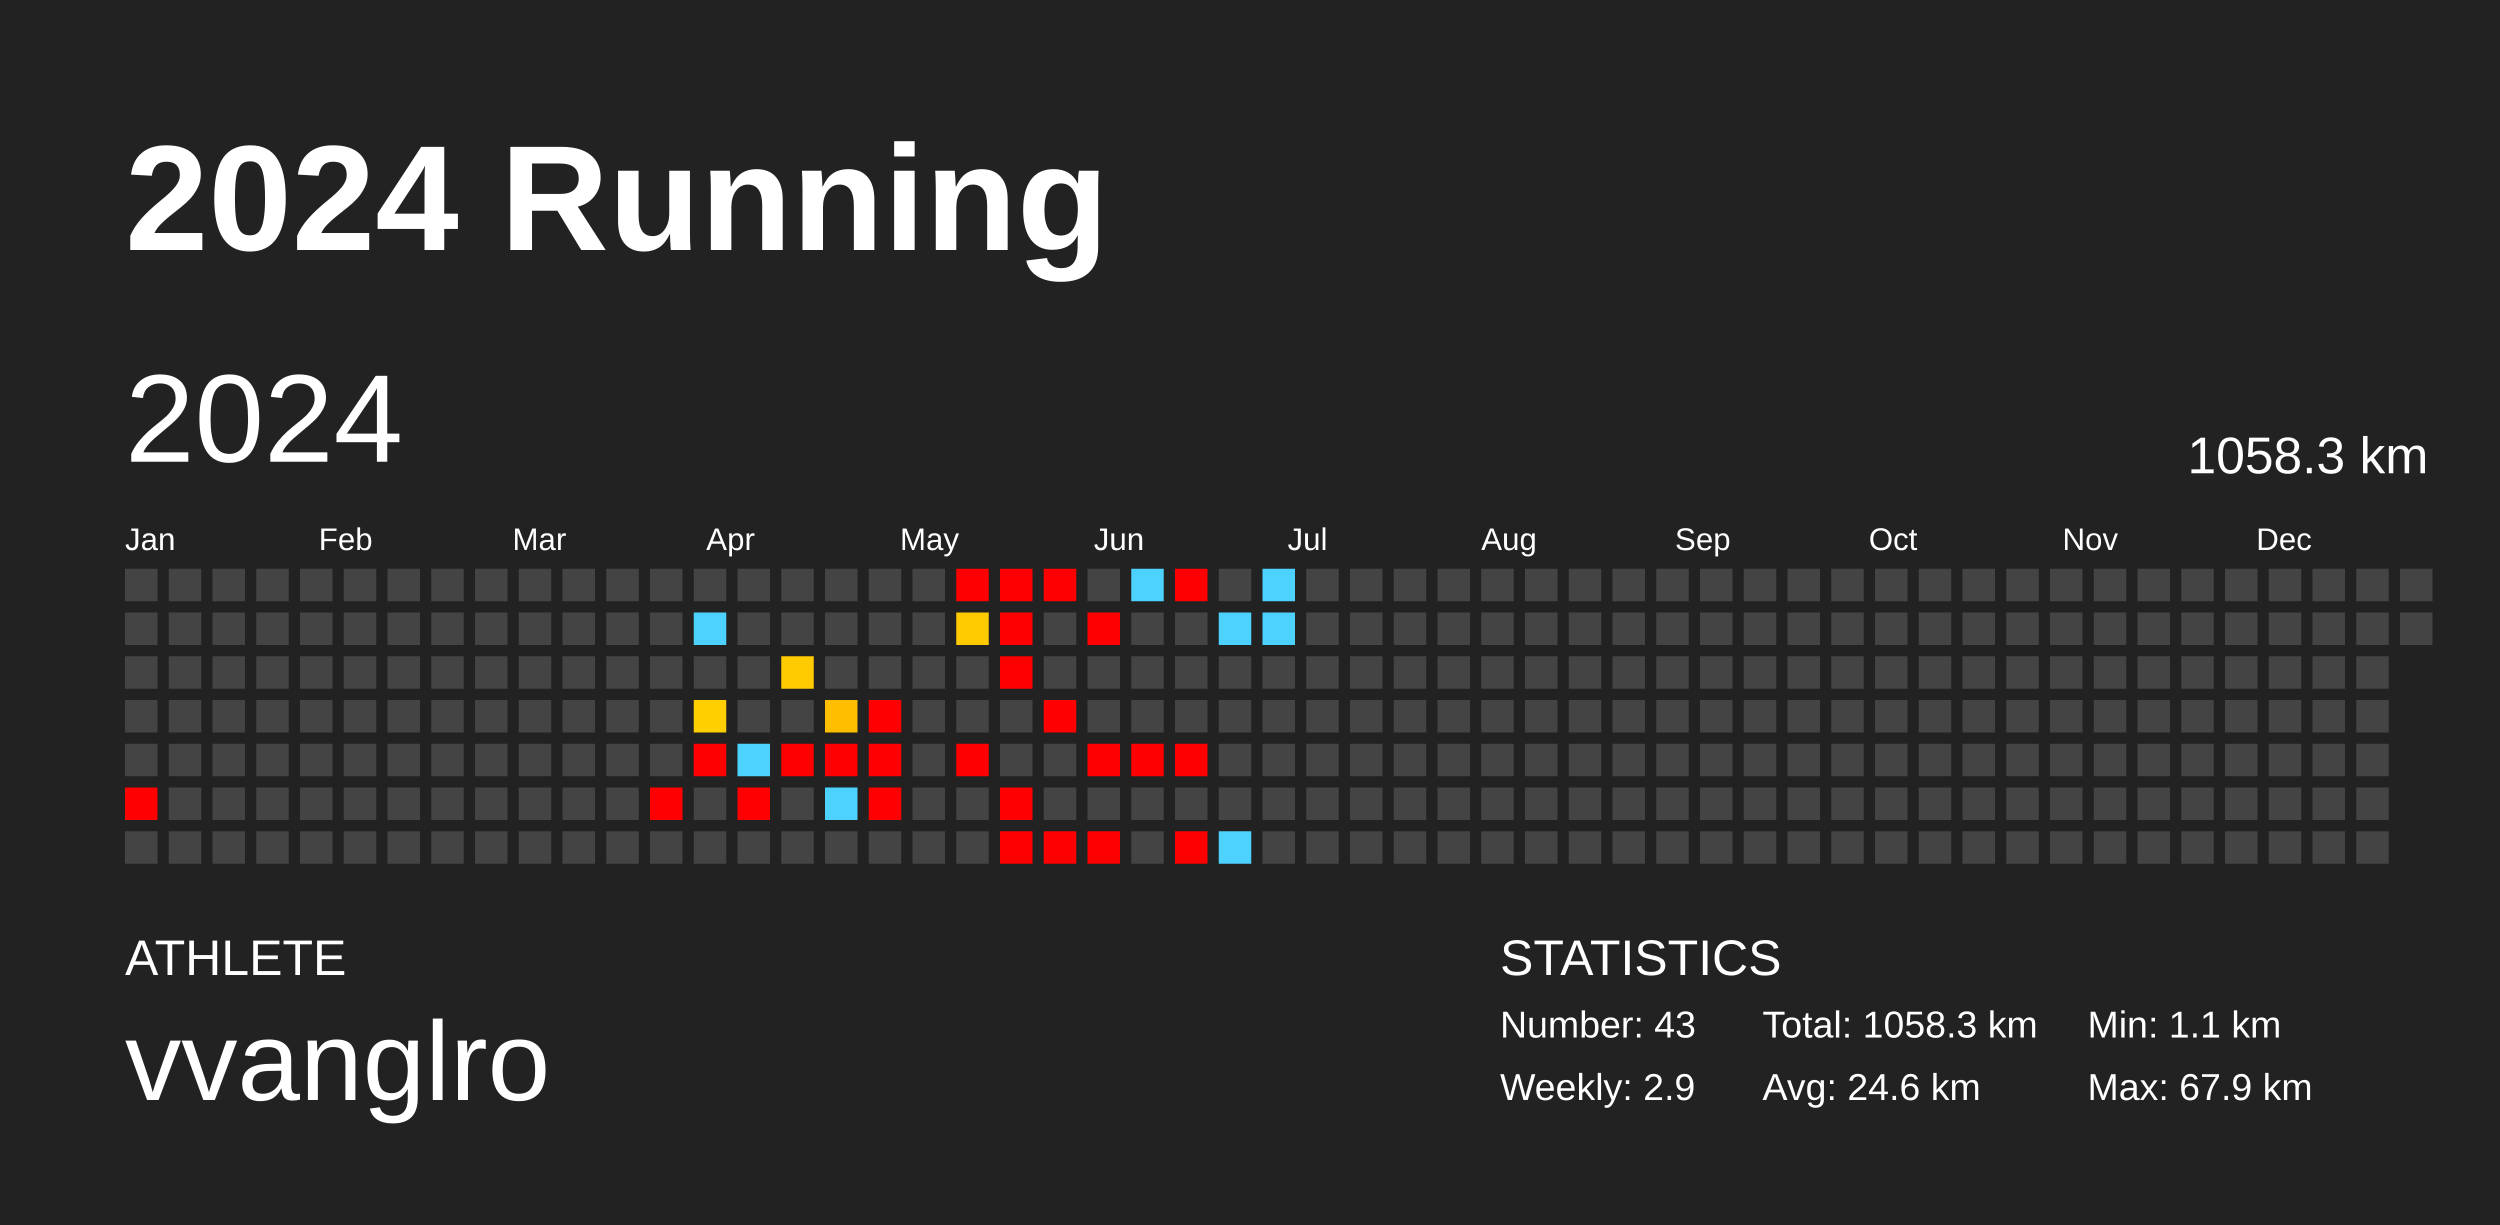
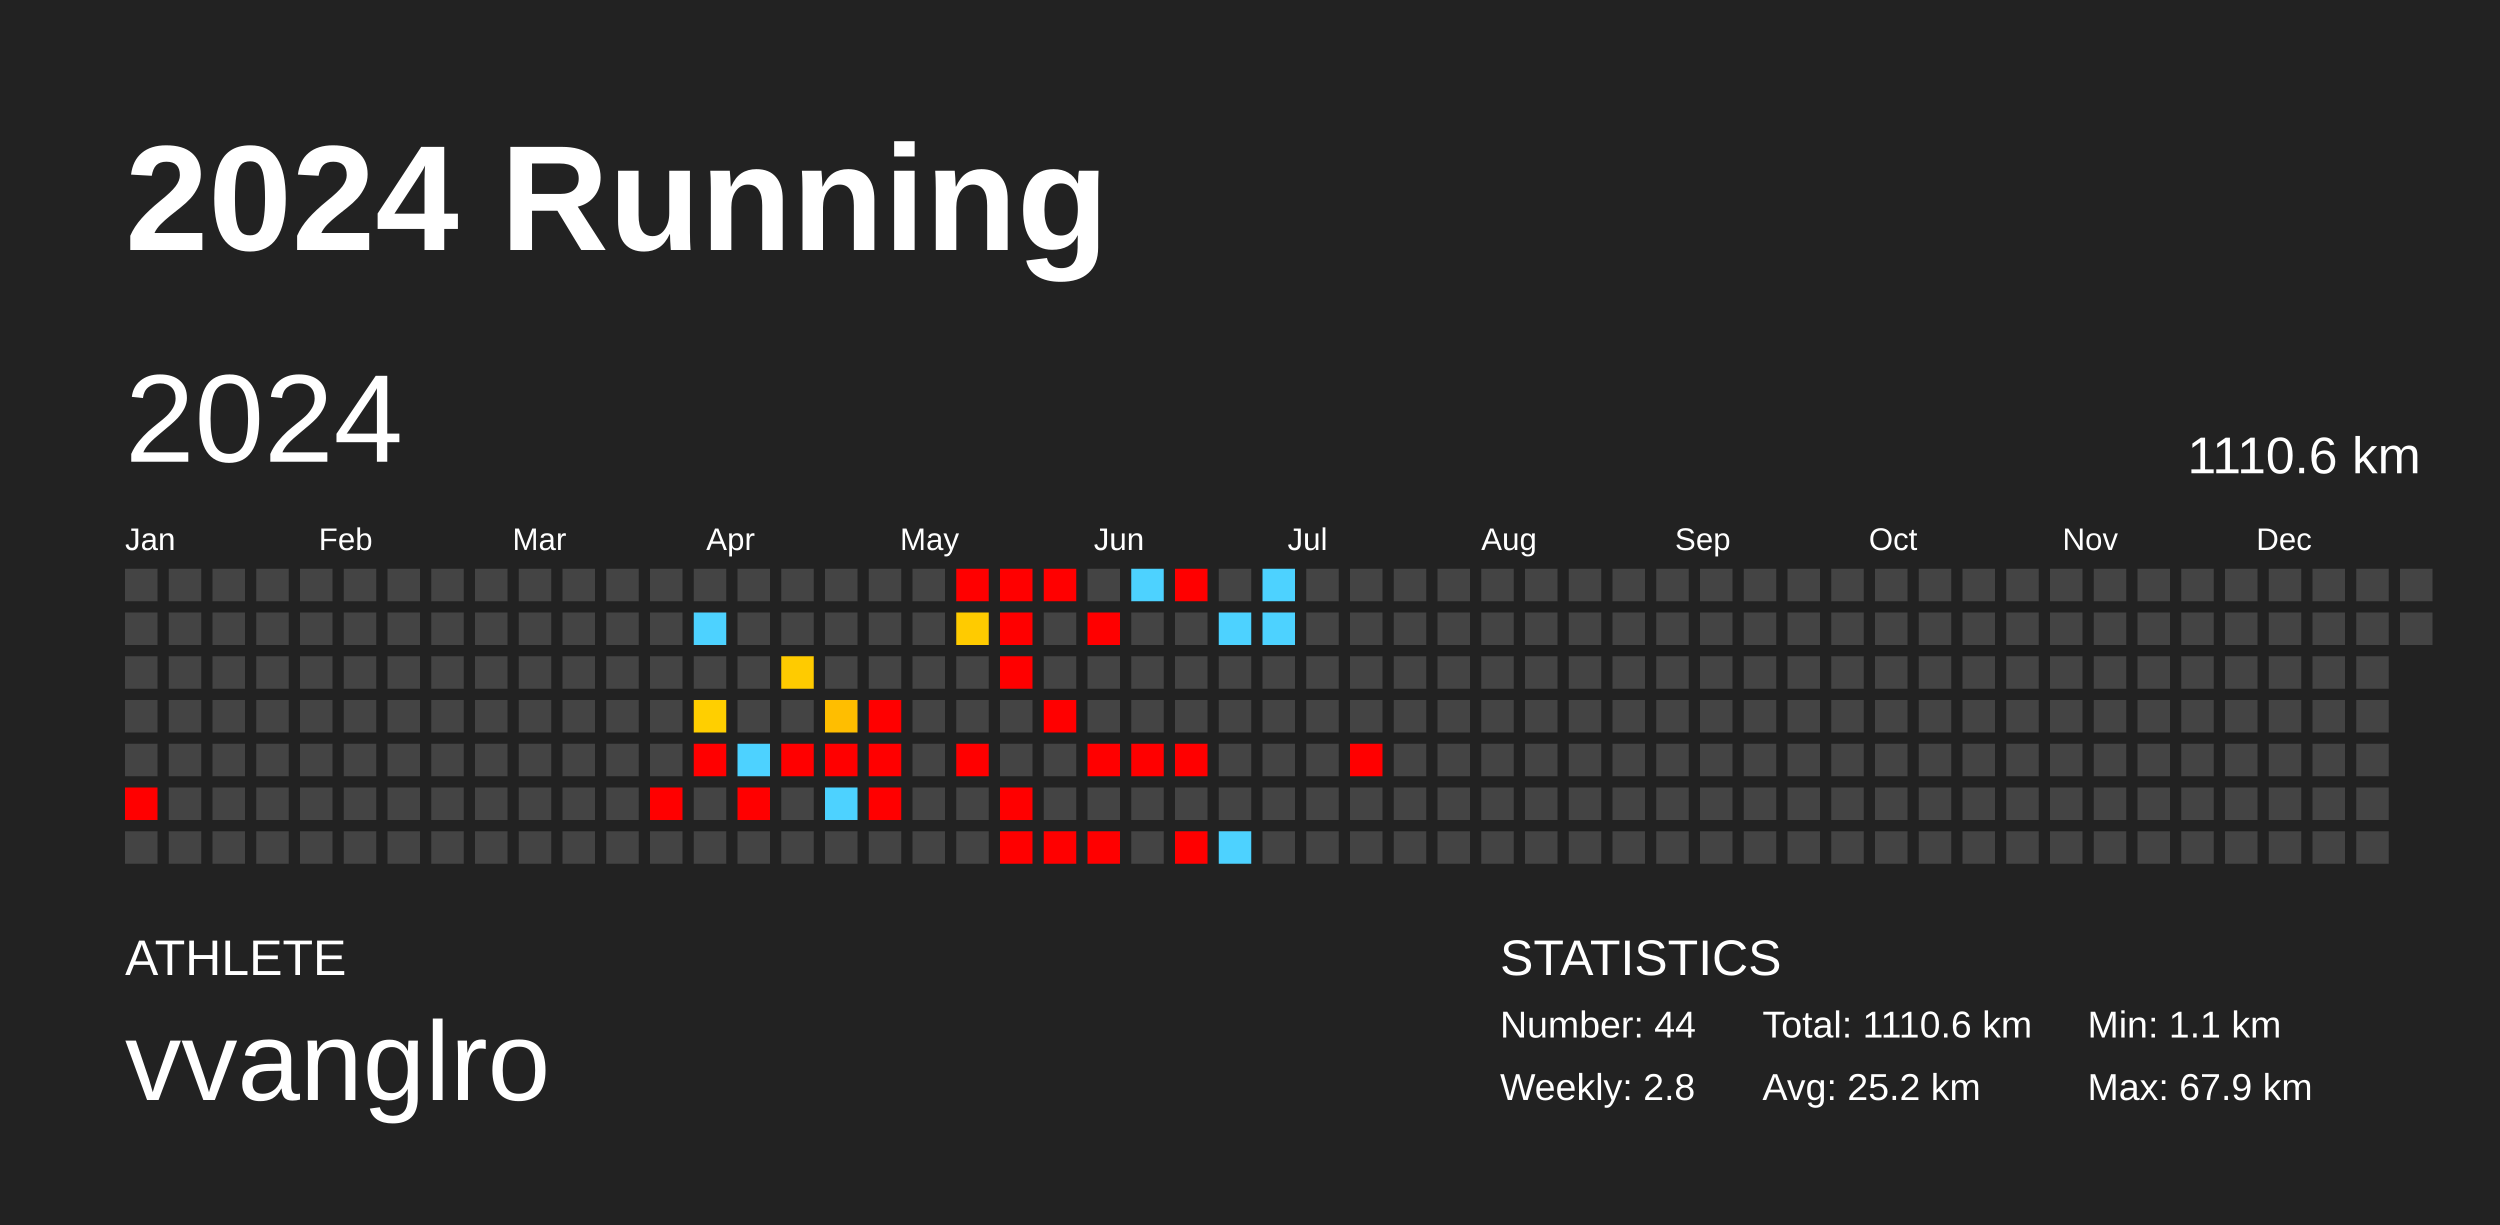
<svg xmlns="http://www.w3.org/2000/svg" baseProfile="full" height="98mm" version="1.1" viewBox="0,0,200,98" width="200mm">
  <defs />
  <rect fill="#222222" height="98" width="200" x="0" y="0" />
  <text fill="#FFFFFF" style="font-size:12px; font-family:Arial; font-weight:bold;" x="10" y="20">2024 Running</text>
  <text fill="#FFFFFF" style="font-size:4px; font-family:Arial" x="10" y="78">ATHLETE</text>
  <text fill="#FFFFFF" style="font-size:9px; font-family:Arial" x="10" y="88">vvanglro</text>
  <text fill="#FFFFFF" style="font-size:4px; font-family:Arial" x="120" y="78">STATISTICS</text>
-   <text fill="#FFFFFF" style="font-size:3px; font-family:Arial" x="120" y="83">Number: 43</text>
-   <text fill="#FFFFFF" style="font-size:3px; font-family:Arial" x="120" y="88">Weekly: 2.9</text>
-   <text fill="#FFFFFF" style="font-size:3px; font-family:Arial" x="141" y="83">Total: 1058.3 km</text>
-   <text fill="#FFFFFF" style="font-size:3px; font-family:Arial" x="141" y="88">Avg: 24.6 km</text>
+   <text fill="#FFFFFF" style="font-size:3px; font-family:Arial" x="120" y="83">Number: 44</text>
+   <text fill="#FFFFFF" style="font-size:3px; font-family:Arial" x="120" y="88">Weekly: 2.8</text>
+   <text fill="#FFFFFF" style="font-size:3px; font-family:Arial" x="141" y="83">Total: 1110.6 km</text>
+   <text fill="#FFFFFF" style="font-size:3px; font-family:Arial" x="141" y="88">Avg: 25.2 km</text>
  <text fill="#FFFFFF" style="font-size:3px; font-family:Arial" x="167" y="83">Min: 1.1 km</text>
  <text fill="#FFFFFF" style="font-size:3px; font-family:Arial" x="167" y="88">Max: 67.9 km</text>
  <text dominant-baseline="hanging" fill="#FFFFFF" style="font-size:10.0px; font-family:Arial;" x="10" y="30">2024</text>
-   <text dominant-baseline="hanging" fill="#FFFFFF" style="font-size:4.125px; font-family:Arial;" x="175" y="35">1058.3 km</text>
+   <text dominant-baseline="hanging" fill="#FFFFFF" style="font-size:4.125px; font-family:Arial;" x="175" y="35">1110.6 km</text>
  <text fill="#FFFFFF" style="font-size:2.5px; font-family:Arial" x="10.0" y="44">Jan</text>
  <text fill="#FFFFFF" style="font-size:2.5px; font-family:Arial" x="25.5" y="44">Feb</text>
  <text fill="#FFFFFF" style="font-size:2.5px; font-family:Arial" x="41.0" y="44">Mar</text>
  <text fill="#FFFFFF" style="font-size:2.5px; font-family:Arial" x="56.5" y="44">Apr</text>
  <text fill="#FFFFFF" style="font-size:2.5px; font-family:Arial" x="72.0" y="44">May</text>
  <text fill="#FFFFFF" style="font-size:2.5px; font-family:Arial" x="87.5" y="44">Jun</text>
  <text fill="#FFFFFF" style="font-size:2.5px; font-family:Arial" x="103.0" y="44">Jul</text>
  <text fill="#FFFFFF" style="font-size:2.5px; font-family:Arial" x="118.5" y="44">Aug</text>
  <text fill="#FFFFFF" style="font-size:2.5px; font-family:Arial" x="134.0" y="44">Sep</text>
  <text fill="#FFFFFF" style="font-size:2.5px; font-family:Arial" x="149.5" y="44">Oct</text>
  <text fill="#FFFFFF" style="font-size:2.5px; font-family:Arial" x="165.0" y="44">Nov</text>
  <text fill="#FFFFFF" style="font-size:2.5px; font-family:Arial" x="180.5" y="44">Dec</text>
  <rect fill="#444444" height="2.6" width="2.6" x="10.0" y="45.5" />
  <rect fill="#444444" height="2.6" width="2.6" x="10.0" y="49.0" />
  <rect fill="#444444" height="2.6" width="2.6" x="10.0" y="52.5" />
  <rect fill="#444444" height="2.6" width="2.6" x="10.0" y="56.0" />
  <rect fill="#444444" height="2.6" width="2.6" x="10.0" y="59.5" />
  <rect fill="red" height="2.6" width="2.6" x="10.0" y="63.0" />
  <rect fill="#444444" height="2.6" width="2.6" x="10.0" y="66.5" />
  <rect fill="#444444" height="2.6" width="2.6" x="13.5" y="45.5" />
  <rect fill="#444444" height="2.6" width="2.6" x="13.5" y="49.0" />
  <rect fill="#444444" height="2.6" width="2.6" x="13.5" y="52.5" />
  <rect fill="#444444" height="2.6" width="2.6" x="13.5" y="56.0" />
  <rect fill="#444444" height="2.6" width="2.6" x="13.5" y="59.5" />
  <rect fill="#444444" height="2.6" width="2.6" x="13.5" y="63.0" />
  <rect fill="#444444" height="2.6" width="2.6" x="13.5" y="66.5" />
  <rect fill="#444444" height="2.6" width="2.6" x="17.0" y="45.5" />
  <rect fill="#444444" height="2.6" width="2.6" x="17.0" y="49.0" />
  <rect fill="#444444" height="2.6" width="2.6" x="17.0" y="52.5" />
  <rect fill="#444444" height="2.6" width="2.6" x="17.0" y="56.0" />
  <rect fill="#444444" height="2.6" width="2.6" x="17.0" y="59.5" />
  <rect fill="#444444" height="2.6" width="2.6" x="17.0" y="63.0" />
  <rect fill="#444444" height="2.6" width="2.6" x="17.0" y="66.5" />
  <rect fill="#444444" height="2.6" width="2.6" x="20.5" y="45.5" />
  <rect fill="#444444" height="2.6" width="2.6" x="20.5" y="49.0" />
  <rect fill="#444444" height="2.6" width="2.6" x="20.5" y="52.5" />
  <rect fill="#444444" height="2.6" width="2.6" x="20.5" y="56.0" />
  <rect fill="#444444" height="2.6" width="2.6" x="20.5" y="59.5" />
  <rect fill="#444444" height="2.6" width="2.6" x="20.5" y="63.0" />
  <rect fill="#444444" height="2.6" width="2.6" x="20.5" y="66.5" />
  <rect fill="#444444" height="2.6" width="2.6" x="24.0" y="45.5" />
  <rect fill="#444444" height="2.6" width="2.6" x="24.0" y="49.0" />
  <rect fill="#444444" height="2.6" width="2.6" x="24.0" y="52.5" />
  <rect fill="#444444" height="2.6" width="2.6" x="24.0" y="56.0" />
  <rect fill="#444444" height="2.6" width="2.6" x="24.0" y="59.5" />
  <rect fill="#444444" height="2.6" width="2.6" x="24.0" y="63.0" />
  <rect fill="#444444" height="2.6" width="2.6" x="24.0" y="66.5" />
  <rect fill="#444444" height="2.6" width="2.6" x="27.5" y="45.5" />
  <rect fill="#444444" height="2.6" width="2.6" x="27.5" y="49.0" />
  <rect fill="#444444" height="2.6" width="2.6" x="27.5" y="52.5" />
  <rect fill="#444444" height="2.6" width="2.6" x="27.5" y="56.0" />
  <rect fill="#444444" height="2.6" width="2.6" x="27.5" y="59.5" />
  <rect fill="#444444" height="2.6" width="2.6" x="27.5" y="63.0" />
  <rect fill="#444444" height="2.6" width="2.6" x="27.5" y="66.5" />
  <rect fill="#444444" height="2.6" width="2.6" x="31.0" y="45.5" />
  <rect fill="#444444" height="2.6" width="2.6" x="31.0" y="49.0" />
  <rect fill="#444444" height="2.6" width="2.6" x="31.0" y="52.5" />
  <rect fill="#444444" height="2.6" width="2.6" x="31.0" y="56.0" />
  <rect fill="#444444" height="2.6" width="2.6" x="31.0" y="59.5" />
  <rect fill="#444444" height="2.6" width="2.6" x="31.0" y="63.0" />
  <rect fill="#444444" height="2.6" width="2.6" x="31.0" y="66.5" />
  <rect fill="#444444" height="2.6" width="2.6" x="34.5" y="45.5" />
  <rect fill="#444444" height="2.6" width="2.6" x="34.5" y="49.0" />
  <rect fill="#444444" height="2.6" width="2.6" x="34.5" y="52.5" />
  <rect fill="#444444" height="2.6" width="2.6" x="34.5" y="56.0" />
  <rect fill="#444444" height="2.6" width="2.6" x="34.5" y="59.5" />
  <rect fill="#444444" height="2.6" width="2.6" x="34.5" y="63.0" />
  <rect fill="#444444" height="2.6" width="2.6" x="34.5" y="66.5" />
  <rect fill="#444444" height="2.6" width="2.6" x="38.0" y="45.5" />
  <rect fill="#444444" height="2.6" width="2.6" x="38.0" y="49.0" />
  <rect fill="#444444" height="2.6" width="2.6" x="38.0" y="52.5" />
  <rect fill="#444444" height="2.6" width="2.6" x="38.0" y="56.0" />
  <rect fill="#444444" height="2.6" width="2.6" x="38.0" y="59.5" />
  <rect fill="#444444" height="2.6" width="2.6" x="38.0" y="63.0" />
  <rect fill="#444444" height="2.6" width="2.6" x="38.0" y="66.5" />
  <rect fill="#444444" height="2.6" width="2.6" x="41.5" y="45.5" />
  <rect fill="#444444" height="2.6" width="2.6" x="41.5" y="49.0" />
  <rect fill="#444444" height="2.6" width="2.6" x="41.5" y="52.5" />
  <rect fill="#444444" height="2.6" width="2.6" x="41.5" y="56.0" />
  <rect fill="#444444" height="2.6" width="2.6" x="41.5" y="59.5" />
  <rect fill="#444444" height="2.6" width="2.6" x="41.5" y="63.0" />
  <rect fill="#444444" height="2.6" width="2.6" x="41.5" y="66.5" />
  <rect fill="#444444" height="2.6" width="2.6" x="45.0" y="45.5" />
  <rect fill="#444444" height="2.6" width="2.6" x="45.0" y="49.0" />
  <rect fill="#444444" height="2.6" width="2.6" x="45.0" y="52.5" />
  <rect fill="#444444" height="2.6" width="2.6" x="45.0" y="56.0" />
  <rect fill="#444444" height="2.6" width="2.6" x="45.0" y="59.5" />
  <rect fill="#444444" height="2.6" width="2.6" x="45.0" y="63.0" />
  <rect fill="#444444" height="2.6" width="2.6" x="45.0" y="66.5" />
  <rect fill="#444444" height="2.6" width="2.6" x="48.5" y="45.5" />
  <rect fill="#444444" height="2.6" width="2.6" x="48.5" y="49.0" />
  <rect fill="#444444" height="2.6" width="2.6" x="48.5" y="52.5" />
  <rect fill="#444444" height="2.6" width="2.6" x="48.5" y="56.0" />
  <rect fill="#444444" height="2.6" width="2.6" x="48.5" y="59.5" />
  <rect fill="#444444" height="2.6" width="2.6" x="48.5" y="63.0" />
  <rect fill="#444444" height="2.6" width="2.6" x="48.5" y="66.5" />
  <rect fill="#444444" height="2.6" width="2.6" x="52.0" y="45.5" />
  <rect fill="#444444" height="2.6" width="2.6" x="52.0" y="49.0" />
  <rect fill="#444444" height="2.6" width="2.6" x="52.0" y="52.5" />
  <rect fill="#444444" height="2.6" width="2.6" x="52.0" y="56.0" />
  <rect fill="#444444" height="2.6" width="2.6" x="52.0" y="59.5" />
  <rect fill="red" height="2.6" width="2.6" x="52.0" y="63.0" />
  <rect fill="#444444" height="2.6" width="2.6" x="52.0" y="66.5" />
  <rect fill="#444444" height="2.6" width="2.6" x="55.5" y="45.5" />
  <rect fill="#4dd2ff" height="2.6" width="2.6" x="55.5" y="49.0" />
  <rect fill="#444444" height="2.6" width="2.6" x="55.5" y="52.5" />
  <rect fill="#ffcf00" height="2.6" width="2.6" x="55.5" y="56.0" />
  <rect fill="red" height="2.6" width="2.6" x="55.5" y="59.5" />
  <rect fill="#444444" height="2.6" width="2.6" x="55.5" y="63.0" />
  <rect fill="#444444" height="2.6" width="2.6" x="55.5" y="66.5" />
  <rect fill="#444444" height="2.6" width="2.6" x="59.0" y="45.5" />
  <rect fill="#444444" height="2.6" width="2.6" x="59.0" y="49.0" />
  <rect fill="#444444" height="2.6" width="2.6" x="59.0" y="52.5" />
  <rect fill="#444444" height="2.6" width="2.6" x="59.0" y="56.0" />
  <rect fill="#4dd2ff" height="2.6" width="2.6" x="59.0" y="59.5" />
  <rect fill="red" height="2.6" width="2.6" x="59.0" y="63.0" />
  <rect fill="#444444" height="2.6" width="2.6" x="59.0" y="66.5" />
  <rect fill="#444444" height="2.6" width="2.6" x="62.5" y="45.5" />
  <rect fill="#444444" height="2.6" width="2.6" x="62.5" y="49.0" />
  <rect fill="#ffcb00" height="2.6" width="2.6" x="62.5" y="52.5" />
  <rect fill="#444444" height="2.6" width="2.6" x="62.5" y="56.0" />
  <rect fill="red" height="2.6" width="2.6" x="62.5" y="59.5" />
  <rect fill="#444444" height="2.6" width="2.6" x="62.5" y="63.0" />
  <rect fill="#444444" height="2.6" width="2.6" x="62.5" y="66.5" />
  <rect fill="#444444" height="2.6" width="2.6" x="66.0" y="45.5" />
  <rect fill="#444444" height="2.6" width="2.6" x="66.0" y="49.0" />
  <rect fill="#444444" height="2.6" width="2.6" x="66.0" y="52.5" />
  <rect fill="#ffbe00" height="2.6" width="2.6" x="66.0" y="56.0" />
  <rect fill="red" height="2.6" width="2.6" x="66.0" y="59.5" />
  <rect fill="#4dd2ff" height="2.6" width="2.6" x="66.0" y="63.0" />
  <rect fill="#444444" height="2.6" width="2.6" x="66.0" y="66.5" />
  <rect fill="#444444" height="2.6" width="2.6" x="69.5" y="45.5" />
  <rect fill="#444444" height="2.6" width="2.6" x="69.5" y="49.0" />
  <rect fill="#444444" height="2.6" width="2.6" x="69.5" y="52.5" />
  <rect fill="red" height="2.6" width="2.6" x="69.5" y="56.0" />
  <rect fill="red" height="2.6" width="2.6" x="69.5" y="59.5" />
  <rect fill="red" height="2.6" width="2.6" x="69.5" y="63.0" />
  <rect fill="#444444" height="2.6" width="2.6" x="69.5" y="66.5" />
  <rect fill="#444444" height="2.6" width="2.6" x="73.0" y="45.5" />
  <rect fill="#444444" height="2.6" width="2.6" x="73.0" y="49.0" />
  <rect fill="#444444" height="2.6" width="2.6" x="73.0" y="52.5" />
  <rect fill="#444444" height="2.6" width="2.6" x="73.0" y="56.0" />
  <rect fill="#444444" height="2.6" width="2.6" x="73.0" y="59.5" />
  <rect fill="#444444" height="2.6" width="2.6" x="73.0" y="63.0" />
  <rect fill="#444444" height="2.6" width="2.6" x="73.0" y="66.5" />
  <rect fill="red" height="2.6" width="2.6" x="76.5" y="45.5" />
  <rect fill="#ffcb00" height="2.6" width="2.6" x="76.5" y="49.0" />
  <rect fill="#444444" height="2.6" width="2.6" x="76.5" y="52.5" />
  <rect fill="#444444" height="2.6" width="2.6" x="76.5" y="56.0" />
  <rect fill="red" height="2.6" width="2.6" x="76.5" y="59.5" />
  <rect fill="#444444" height="2.6" width="2.6" x="76.5" y="63.0" />
  <rect fill="#444444" height="2.6" width="2.6" x="76.5" y="66.5" />
  <rect fill="red" height="2.6" width="2.6" x="80.0" y="45.5" />
  <rect fill="red" height="2.6" width="2.6" x="80.0" y="49.0" />
  <rect fill="red" height="2.6" width="2.6" x="80.0" y="52.5" />
  <rect fill="#444444" height="2.6" width="2.6" x="80.0" y="56.0" />
  <rect fill="#444444" height="2.6" width="2.6" x="80.0" y="59.5" />
  <rect fill="red" height="2.6" width="2.6" x="80.0" y="63.0" />
  <rect fill="red" height="2.6" width="2.6" x="80.0" y="66.5" />
  <rect fill="red" height="2.6" width="2.6" x="83.5" y="45.5" />
  <rect fill="#444444" height="2.6" width="2.6" x="83.5" y="49.0" />
  <rect fill="#444444" height="2.6" width="2.6" x="83.5" y="52.5" />
  <rect fill="red" height="2.6" width="2.6" x="83.5" y="56.0" />
  <rect fill="#444444" height="2.6" width="2.6" x="83.5" y="59.5" />
  <rect fill="#444444" height="2.6" width="2.6" x="83.5" y="63.0" />
  <rect fill="red" height="2.6" width="2.6" x="83.5" y="66.5" />
  <rect fill="#444444" height="2.6" width="2.6" x="87.0" y="45.5" />
  <rect fill="red" height="2.6" width="2.6" x="87.0" y="49.0" />
  <rect fill="#444444" height="2.6" width="2.6" x="87.0" y="52.5" />
  <rect fill="#444444" height="2.6" width="2.6" x="87.0" y="56.0" />
  <rect fill="red" height="2.6" width="2.6" x="87.0" y="59.5" />
  <rect fill="#444444" height="2.6" width="2.6" x="87.0" y="63.0" />
  <rect fill="red" height="2.6" width="2.6" x="87.0" y="66.5" />
  <rect fill="#4dd2ff" height="2.6" width="2.6" x="90.5" y="45.5" />
  <rect fill="#444444" height="2.6" width="2.6" x="90.5" y="49.0" />
  <rect fill="#444444" height="2.6" width="2.6" x="90.5" y="52.5" />
  <rect fill="#444444" height="2.6" width="2.6" x="90.5" y="56.0" />
  <rect fill="red" height="2.6" width="2.6" x="90.5" y="59.5" />
  <rect fill="#444444" height="2.6" width="2.6" x="90.5" y="63.0" />
  <rect fill="#444444" height="2.6" width="2.6" x="90.5" y="66.5" />
  <rect fill="red" height="2.6" width="2.6" x="94.0" y="45.5" />
  <rect fill="#444444" height="2.6" width="2.6" x="94.0" y="49.0" />
  <rect fill="#444444" height="2.6" width="2.6" x="94.0" y="52.5" />
  <rect fill="#444444" height="2.6" width="2.6" x="94.0" y="56.0" />
  <rect fill="red" height="2.6" width="2.6" x="94.0" y="59.5" />
  <rect fill="#444444" height="2.6" width="2.6" x="94.0" y="63.0" />
  <rect fill="red" height="2.6" width="2.6" x="94.0" y="66.5" />
  <rect fill="#444444" height="2.6" width="2.6" x="97.5" y="45.5" />
  <rect fill="#4dd2ff" height="2.6" width="2.6" x="97.5" y="49.0" />
  <rect fill="#444444" height="2.6" width="2.6" x="97.5" y="52.5" />
  <rect fill="#444444" height="2.6" width="2.6" x="97.5" y="56.0" />
  <rect fill="#444444" height="2.6" width="2.6" x="97.5" y="59.5" />
  <rect fill="#444444" height="2.6" width="2.6" x="97.5" y="63.0" />
  <rect fill="#4dd2ff" height="2.6" width="2.6" x="97.5" y="66.5" />
  <rect fill="#4dd2ff" height="2.6" width="2.6" x="101.0" y="45.5" />
  <rect fill="#4dd2ff" height="2.6" width="2.6" x="101.0" y="49.0" />
  <rect fill="#444444" height="2.6" width="2.6" x="101.0" y="52.5" />
  <rect fill="#444444" height="2.6" width="2.6" x="101.0" y="56.0" />
  <rect fill="#444444" height="2.6" width="2.6" x="101.0" y="59.5" />
  <rect fill="#444444" height="2.6" width="2.6" x="101.0" y="63.0" />
  <rect fill="#444444" height="2.6" width="2.6" x="101.0" y="66.5" />
  <rect fill="#444444" height="2.6" width="2.6" x="104.5" y="45.5" />
  <rect fill="#444444" height="2.6" width="2.6" x="104.5" y="49.0" />
  <rect fill="#444444" height="2.6" width="2.6" x="104.5" y="52.5" />
  <rect fill="#444444" height="2.6" width="2.6" x="104.5" y="56.0" />
  <rect fill="#444444" height="2.6" width="2.6" x="104.5" y="59.5" />
  <rect fill="#444444" height="2.6" width="2.6" x="104.5" y="63.0" />
  <rect fill="#444444" height="2.6" width="2.6" x="104.5" y="66.5" />
  <rect fill="#444444" height="2.6" width="2.6" x="108.0" y="45.5" />
  <rect fill="#444444" height="2.6" width="2.6" x="108.0" y="49.0" />
  <rect fill="#444444" height="2.6" width="2.6" x="108.0" y="52.5" />
  <rect fill="#444444" height="2.6" width="2.6" x="108.0" y="56.0" />
-   <rect fill="#444444" height="2.6" width="2.6" x="108.0" y="59.5" />
+   <rect fill="red" height="2.6" width="2.6" x="108.0" y="59.5" />
  <rect fill="#444444" height="2.6" width="2.6" x="108.0" y="63.0" />
  <rect fill="#444444" height="2.6" width="2.6" x="108.0" y="66.5" />
  <rect fill="#444444" height="2.6" width="2.6" x="111.5" y="45.5" />
  <rect fill="#444444" height="2.6" width="2.6" x="111.5" y="49.0" />
  <rect fill="#444444" height="2.6" width="2.6" x="111.5" y="52.5" />
  <rect fill="#444444" height="2.6" width="2.6" x="111.5" y="56.0" />
  <rect fill="#444444" height="2.6" width="2.6" x="111.5" y="59.5" />
  <rect fill="#444444" height="2.6" width="2.6" x="111.5" y="63.0" />
  <rect fill="#444444" height="2.6" width="2.6" x="111.5" y="66.5" />
  <rect fill="#444444" height="2.6" width="2.6" x="115.0" y="45.5" />
  <rect fill="#444444" height="2.6" width="2.6" x="115.0" y="49.0" />
  <rect fill="#444444" height="2.6" width="2.6" x="115.0" y="52.5" />
  <rect fill="#444444" height="2.6" width="2.6" x="115.0" y="56.0" />
  <rect fill="#444444" height="2.6" width="2.6" x="115.0" y="59.5" />
  <rect fill="#444444" height="2.6" width="2.6" x="115.0" y="63.0" />
  <rect fill="#444444" height="2.6" width="2.6" x="115.0" y="66.5" />
  <rect fill="#444444" height="2.6" width="2.6" x="118.5" y="45.5" />
  <rect fill="#444444" height="2.6" width="2.6" x="118.5" y="49.0" />
  <rect fill="#444444" height="2.6" width="2.6" x="118.5" y="52.5" />
  <rect fill="#444444" height="2.6" width="2.6" x="118.5" y="56.0" />
  <rect fill="#444444" height="2.6" width="2.6" x="118.5" y="59.5" />
  <rect fill="#444444" height="2.6" width="2.6" x="118.5" y="63.0" />
  <rect fill="#444444" height="2.6" width="2.6" x="118.5" y="66.5" />
  <rect fill="#444444" height="2.6" width="2.6" x="122.0" y="45.5" />
  <rect fill="#444444" height="2.6" width="2.6" x="122.0" y="49.0" />
  <rect fill="#444444" height="2.6" width="2.6" x="122.0" y="52.5" />
  <rect fill="#444444" height="2.6" width="2.6" x="122.0" y="56.0" />
  <rect fill="#444444" height="2.6" width="2.6" x="122.0" y="59.5" />
  <rect fill="#444444" height="2.6" width="2.6" x="122.0" y="63.0" />
  <rect fill="#444444" height="2.6" width="2.6" x="122.0" y="66.5" />
  <rect fill="#444444" height="2.6" width="2.6" x="125.5" y="45.5" />
  <rect fill="#444444" height="2.6" width="2.6" x="125.5" y="49.0" />
  <rect fill="#444444" height="2.6" width="2.6" x="125.5" y="52.5" />
  <rect fill="#444444" height="2.6" width="2.6" x="125.5" y="56.0" />
  <rect fill="#444444" height="2.6" width="2.6" x="125.5" y="59.5" />
  <rect fill="#444444" height="2.6" width="2.6" x="125.5" y="63.0" />
  <rect fill="#444444" height="2.6" width="2.6" x="125.5" y="66.5" />
  <rect fill="#444444" height="2.6" width="2.6" x="129.0" y="45.5" />
  <rect fill="#444444" height="2.6" width="2.6" x="129.0" y="49.0" />
  <rect fill="#444444" height="2.6" width="2.6" x="129.0" y="52.5" />
  <rect fill="#444444" height="2.6" width="2.6" x="129.0" y="56.0" />
  <rect fill="#444444" height="2.6" width="2.6" x="129.0" y="59.5" />
  <rect fill="#444444" height="2.6" width="2.6" x="129.0" y="63.0" />
  <rect fill="#444444" height="2.6" width="2.6" x="129.0" y="66.5" />
  <rect fill="#444444" height="2.6" width="2.6" x="132.5" y="45.5" />
  <rect fill="#444444" height="2.6" width="2.6" x="132.5" y="49.0" />
  <rect fill="#444444" height="2.6" width="2.6" x="132.5" y="52.5" />
  <rect fill="#444444" height="2.6" width="2.6" x="132.5" y="56.0" />
  <rect fill="#444444" height="2.6" width="2.6" x="132.5" y="59.5" />
  <rect fill="#444444" height="2.6" width="2.6" x="132.5" y="63.0" />
  <rect fill="#444444" height="2.6" width="2.6" x="132.5" y="66.5" />
  <rect fill="#444444" height="2.6" width="2.6" x="136.0" y="45.5" />
  <rect fill="#444444" height="2.6" width="2.6" x="136.0" y="49.0" />
  <rect fill="#444444" height="2.6" width="2.6" x="136.0" y="52.5" />
  <rect fill="#444444" height="2.6" width="2.6" x="136.0" y="56.0" />
  <rect fill="#444444" height="2.6" width="2.6" x="136.0" y="59.5" />
  <rect fill="#444444" height="2.6" width="2.6" x="136.0" y="63.0" />
  <rect fill="#444444" height="2.6" width="2.6" x="136.0" y="66.5" />
  <rect fill="#444444" height="2.6" width="2.6" x="139.5" y="45.5" />
  <rect fill="#444444" height="2.6" width="2.6" x="139.5" y="49.0" />
  <rect fill="#444444" height="2.6" width="2.6" x="139.5" y="52.5" />
  <rect fill="#444444" height="2.6" width="2.6" x="139.5" y="56.0" />
  <rect fill="#444444" height="2.6" width="2.6" x="139.5" y="59.5" />
  <rect fill="#444444" height="2.6" width="2.6" x="139.5" y="63.0" />
  <rect fill="#444444" height="2.6" width="2.6" x="139.5" y="66.5" />
  <rect fill="#444444" height="2.6" width="2.6" x="143.0" y="45.5" />
  <rect fill="#444444" height="2.6" width="2.6" x="143.0" y="49.0" />
  <rect fill="#444444" height="2.6" width="2.6" x="143.0" y="52.5" />
  <rect fill="#444444" height="2.6" width="2.6" x="143.0" y="56.0" />
  <rect fill="#444444" height="2.6" width="2.6" x="143.0" y="59.5" />
  <rect fill="#444444" height="2.6" width="2.6" x="143.0" y="63.0" />
  <rect fill="#444444" height="2.6" width="2.6" x="143.0" y="66.5" />
  <rect fill="#444444" height="2.6" width="2.6" x="146.5" y="45.5" />
  <rect fill="#444444" height="2.6" width="2.6" x="146.5" y="49.0" />
  <rect fill="#444444" height="2.6" width="2.6" x="146.5" y="52.5" />
  <rect fill="#444444" height="2.6" width="2.6" x="146.5" y="56.0" />
  <rect fill="#444444" height="2.6" width="2.6" x="146.5" y="59.5" />
  <rect fill="#444444" height="2.6" width="2.6" x="146.5" y="63.0" />
  <rect fill="#444444" height="2.6" width="2.6" x="146.5" y="66.5" />
  <rect fill="#444444" height="2.6" width="2.6" x="150.0" y="45.5" />
  <rect fill="#444444" height="2.6" width="2.6" x="150.0" y="49.0" />
  <rect fill="#444444" height="2.6" width="2.6" x="150.0" y="52.5" />
  <rect fill="#444444" height="2.6" width="2.6" x="150.0" y="56.0" />
  <rect fill="#444444" height="2.6" width="2.6" x="150.0" y="59.5" />
  <rect fill="#444444" height="2.6" width="2.6" x="150.0" y="63.0" />
  <rect fill="#444444" height="2.6" width="2.6" x="150.0" y="66.5" />
  <rect fill="#444444" height="2.6" width="2.6" x="153.5" y="45.5" />
  <rect fill="#444444" height="2.6" width="2.6" x="153.5" y="49.0" />
  <rect fill="#444444" height="2.6" width="2.6" x="153.5" y="52.5" />
  <rect fill="#444444" height="2.6" width="2.6" x="153.5" y="56.0" />
  <rect fill="#444444" height="2.6" width="2.6" x="153.5" y="59.5" />
  <rect fill="#444444" height="2.6" width="2.6" x="153.5" y="63.0" />
  <rect fill="#444444" height="2.6" width="2.6" x="153.5" y="66.5" />
  <rect fill="#444444" height="2.6" width="2.6" x="157.0" y="45.5" />
  <rect fill="#444444" height="2.6" width="2.6" x="157.0" y="49.0" />
  <rect fill="#444444" height="2.6" width="2.6" x="157.0" y="52.5" />
  <rect fill="#444444" height="2.6" width="2.6" x="157.0" y="56.0" />
  <rect fill="#444444" height="2.6" width="2.6" x="157.0" y="59.5" />
  <rect fill="#444444" height="2.6" width="2.6" x="157.0" y="63.0" />
  <rect fill="#444444" height="2.6" width="2.6" x="157.0" y="66.5" />
  <rect fill="#444444" height="2.6" width="2.6" x="160.5" y="45.5" />
  <rect fill="#444444" height="2.6" width="2.6" x="160.5" y="49.0" />
  <rect fill="#444444" height="2.6" width="2.6" x="160.5" y="52.5" />
  <rect fill="#444444" height="2.6" width="2.6" x="160.5" y="56.0" />
  <rect fill="#444444" height="2.6" width="2.6" x="160.5" y="59.5" />
  <rect fill="#444444" height="2.6" width="2.6" x="160.5" y="63.0" />
  <rect fill="#444444" height="2.6" width="2.6" x="160.5" y="66.5" />
  <rect fill="#444444" height="2.6" width="2.6" x="164.0" y="45.5" />
  <rect fill="#444444" height="2.6" width="2.6" x="164.0" y="49.0" />
  <rect fill="#444444" height="2.6" width="2.6" x="164.0" y="52.5" />
  <rect fill="#444444" height="2.6" width="2.6" x="164.0" y="56.0" />
  <rect fill="#444444" height="2.6" width="2.6" x="164.0" y="59.5" />
  <rect fill="#444444" height="2.6" width="2.6" x="164.0" y="63.0" />
  <rect fill="#444444" height="2.6" width="2.6" x="164.0" y="66.5" />
  <rect fill="#444444" height="2.6" width="2.6" x="167.5" y="45.5" />
  <rect fill="#444444" height="2.6" width="2.6" x="167.5" y="49.0" />
  <rect fill="#444444" height="2.6" width="2.6" x="167.5" y="52.5" />
  <rect fill="#444444" height="2.6" width="2.6" x="167.5" y="56.0" />
  <rect fill="#444444" height="2.6" width="2.6" x="167.5" y="59.5" />
  <rect fill="#444444" height="2.6" width="2.6" x="167.5" y="63.0" />
  <rect fill="#444444" height="2.6" width="2.6" x="167.5" y="66.5" />
  <rect fill="#444444" height="2.6" width="2.6" x="171.0" y="45.5" />
  <rect fill="#444444" height="2.6" width="2.6" x="171.0" y="49.0" />
  <rect fill="#444444" height="2.6" width="2.6" x="171.0" y="52.5" />
  <rect fill="#444444" height="2.6" width="2.6" x="171.0" y="56.0" />
  <rect fill="#444444" height="2.6" width="2.6" x="171.0" y="59.5" />
  <rect fill="#444444" height="2.6" width="2.6" x="171.0" y="63.0" />
  <rect fill="#444444" height="2.6" width="2.6" x="171.0" y="66.5" />
  <rect fill="#444444" height="2.6" width="2.6" x="174.5" y="45.5" />
  <rect fill="#444444" height="2.6" width="2.6" x="174.5" y="49.0" />
  <rect fill="#444444" height="2.6" width="2.6" x="174.5" y="52.5" />
  <rect fill="#444444" height="2.6" width="2.6" x="174.5" y="56.0" />
  <rect fill="#444444" height="2.6" width="2.6" x="174.5" y="59.5" />
  <rect fill="#444444" height="2.6" width="2.6" x="174.5" y="63.0" />
  <rect fill="#444444" height="2.6" width="2.6" x="174.5" y="66.5" />
  <rect fill="#444444" height="2.6" width="2.6" x="178.0" y="45.5" />
  <rect fill="#444444" height="2.6" width="2.6" x="178.0" y="49.0" />
  <rect fill="#444444" height="2.6" width="2.6" x="178.0" y="52.5" />
  <rect fill="#444444" height="2.6" width="2.6" x="178.0" y="56.0" />
  <rect fill="#444444" height="2.6" width="2.6" x="178.0" y="59.5" />
  <rect fill="#444444" height="2.6" width="2.6" x="178.0" y="63.0" />
  <rect fill="#444444" height="2.6" width="2.6" x="178.0" y="66.5" />
  <rect fill="#444444" height="2.6" width="2.6" x="181.5" y="45.5" />
  <rect fill="#444444" height="2.6" width="2.6" x="181.5" y="49.0" />
  <rect fill="#444444" height="2.6" width="2.6" x="181.5" y="52.5" />
  <rect fill="#444444" height="2.6" width="2.6" x="181.5" y="56.0" />
  <rect fill="#444444" height="2.6" width="2.6" x="181.5" y="59.5" />
  <rect fill="#444444" height="2.6" width="2.6" x="181.5" y="63.0" />
  <rect fill="#444444" height="2.6" width="2.6" x="181.5" y="66.5" />
  <rect fill="#444444" height="2.6" width="2.6" x="185.0" y="45.5" />
  <rect fill="#444444" height="2.6" width="2.6" x="185.0" y="49.0" />
  <rect fill="#444444" height="2.6" width="2.6" x="185.0" y="52.5" />
  <rect fill="#444444" height="2.6" width="2.6" x="185.0" y="56.0" />
  <rect fill="#444444" height="2.6" width="2.6" x="185.0" y="59.5" />
  <rect fill="#444444" height="2.6" width="2.6" x="185.0" y="63.0" />
  <rect fill="#444444" height="2.6" width="2.6" x="185.0" y="66.5" />
  <rect fill="#444444" height="2.6" width="2.6" x="188.5" y="45.5" />
  <rect fill="#444444" height="2.6" width="2.6" x="188.5" y="49.0" />
  <rect fill="#444444" height="2.6" width="2.6" x="188.5" y="52.5" />
  <rect fill="#444444" height="2.6" width="2.6" x="188.5" y="56.0" />
  <rect fill="#444444" height="2.6" width="2.6" x="188.5" y="59.5" />
  <rect fill="#444444" height="2.6" width="2.6" x="188.5" y="63.0" />
  <rect fill="#444444" height="2.6" width="2.6" x="188.5" y="66.5" />
  <rect fill="#444444" height="2.6" width="2.6" x="192.0" y="45.5" />
  <rect fill="#444444" height="2.6" width="2.6" x="192.0" y="49.0" />
</svg>
